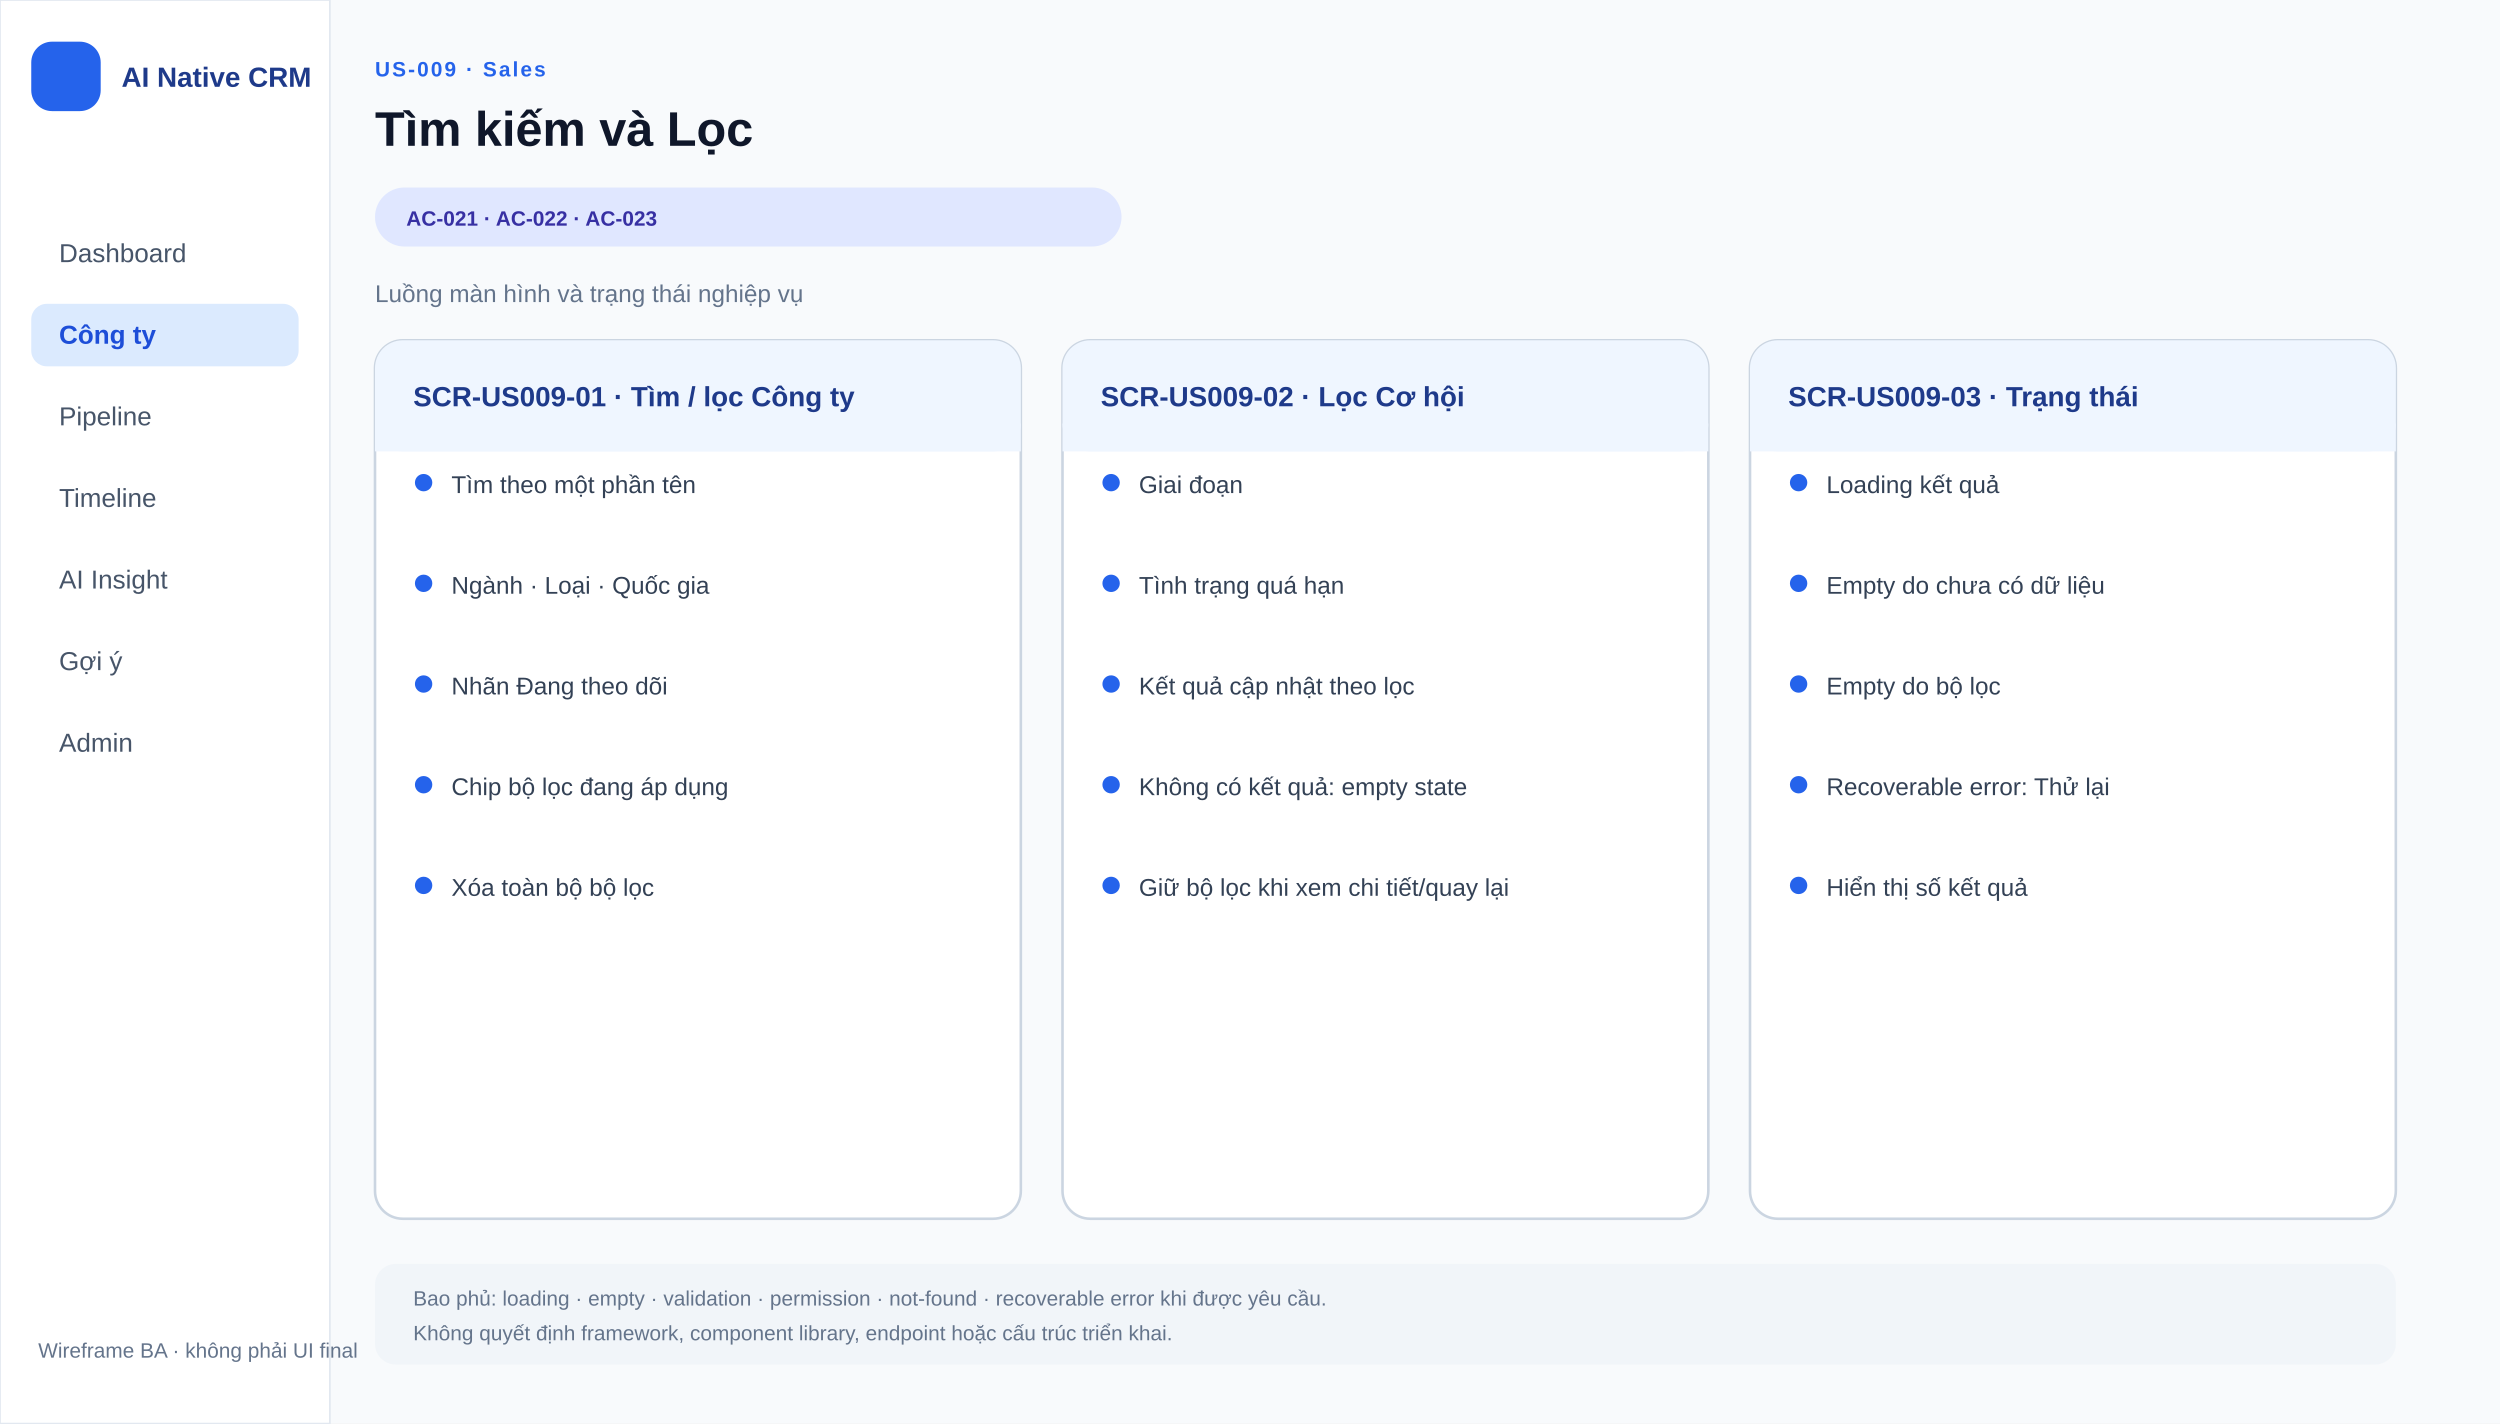
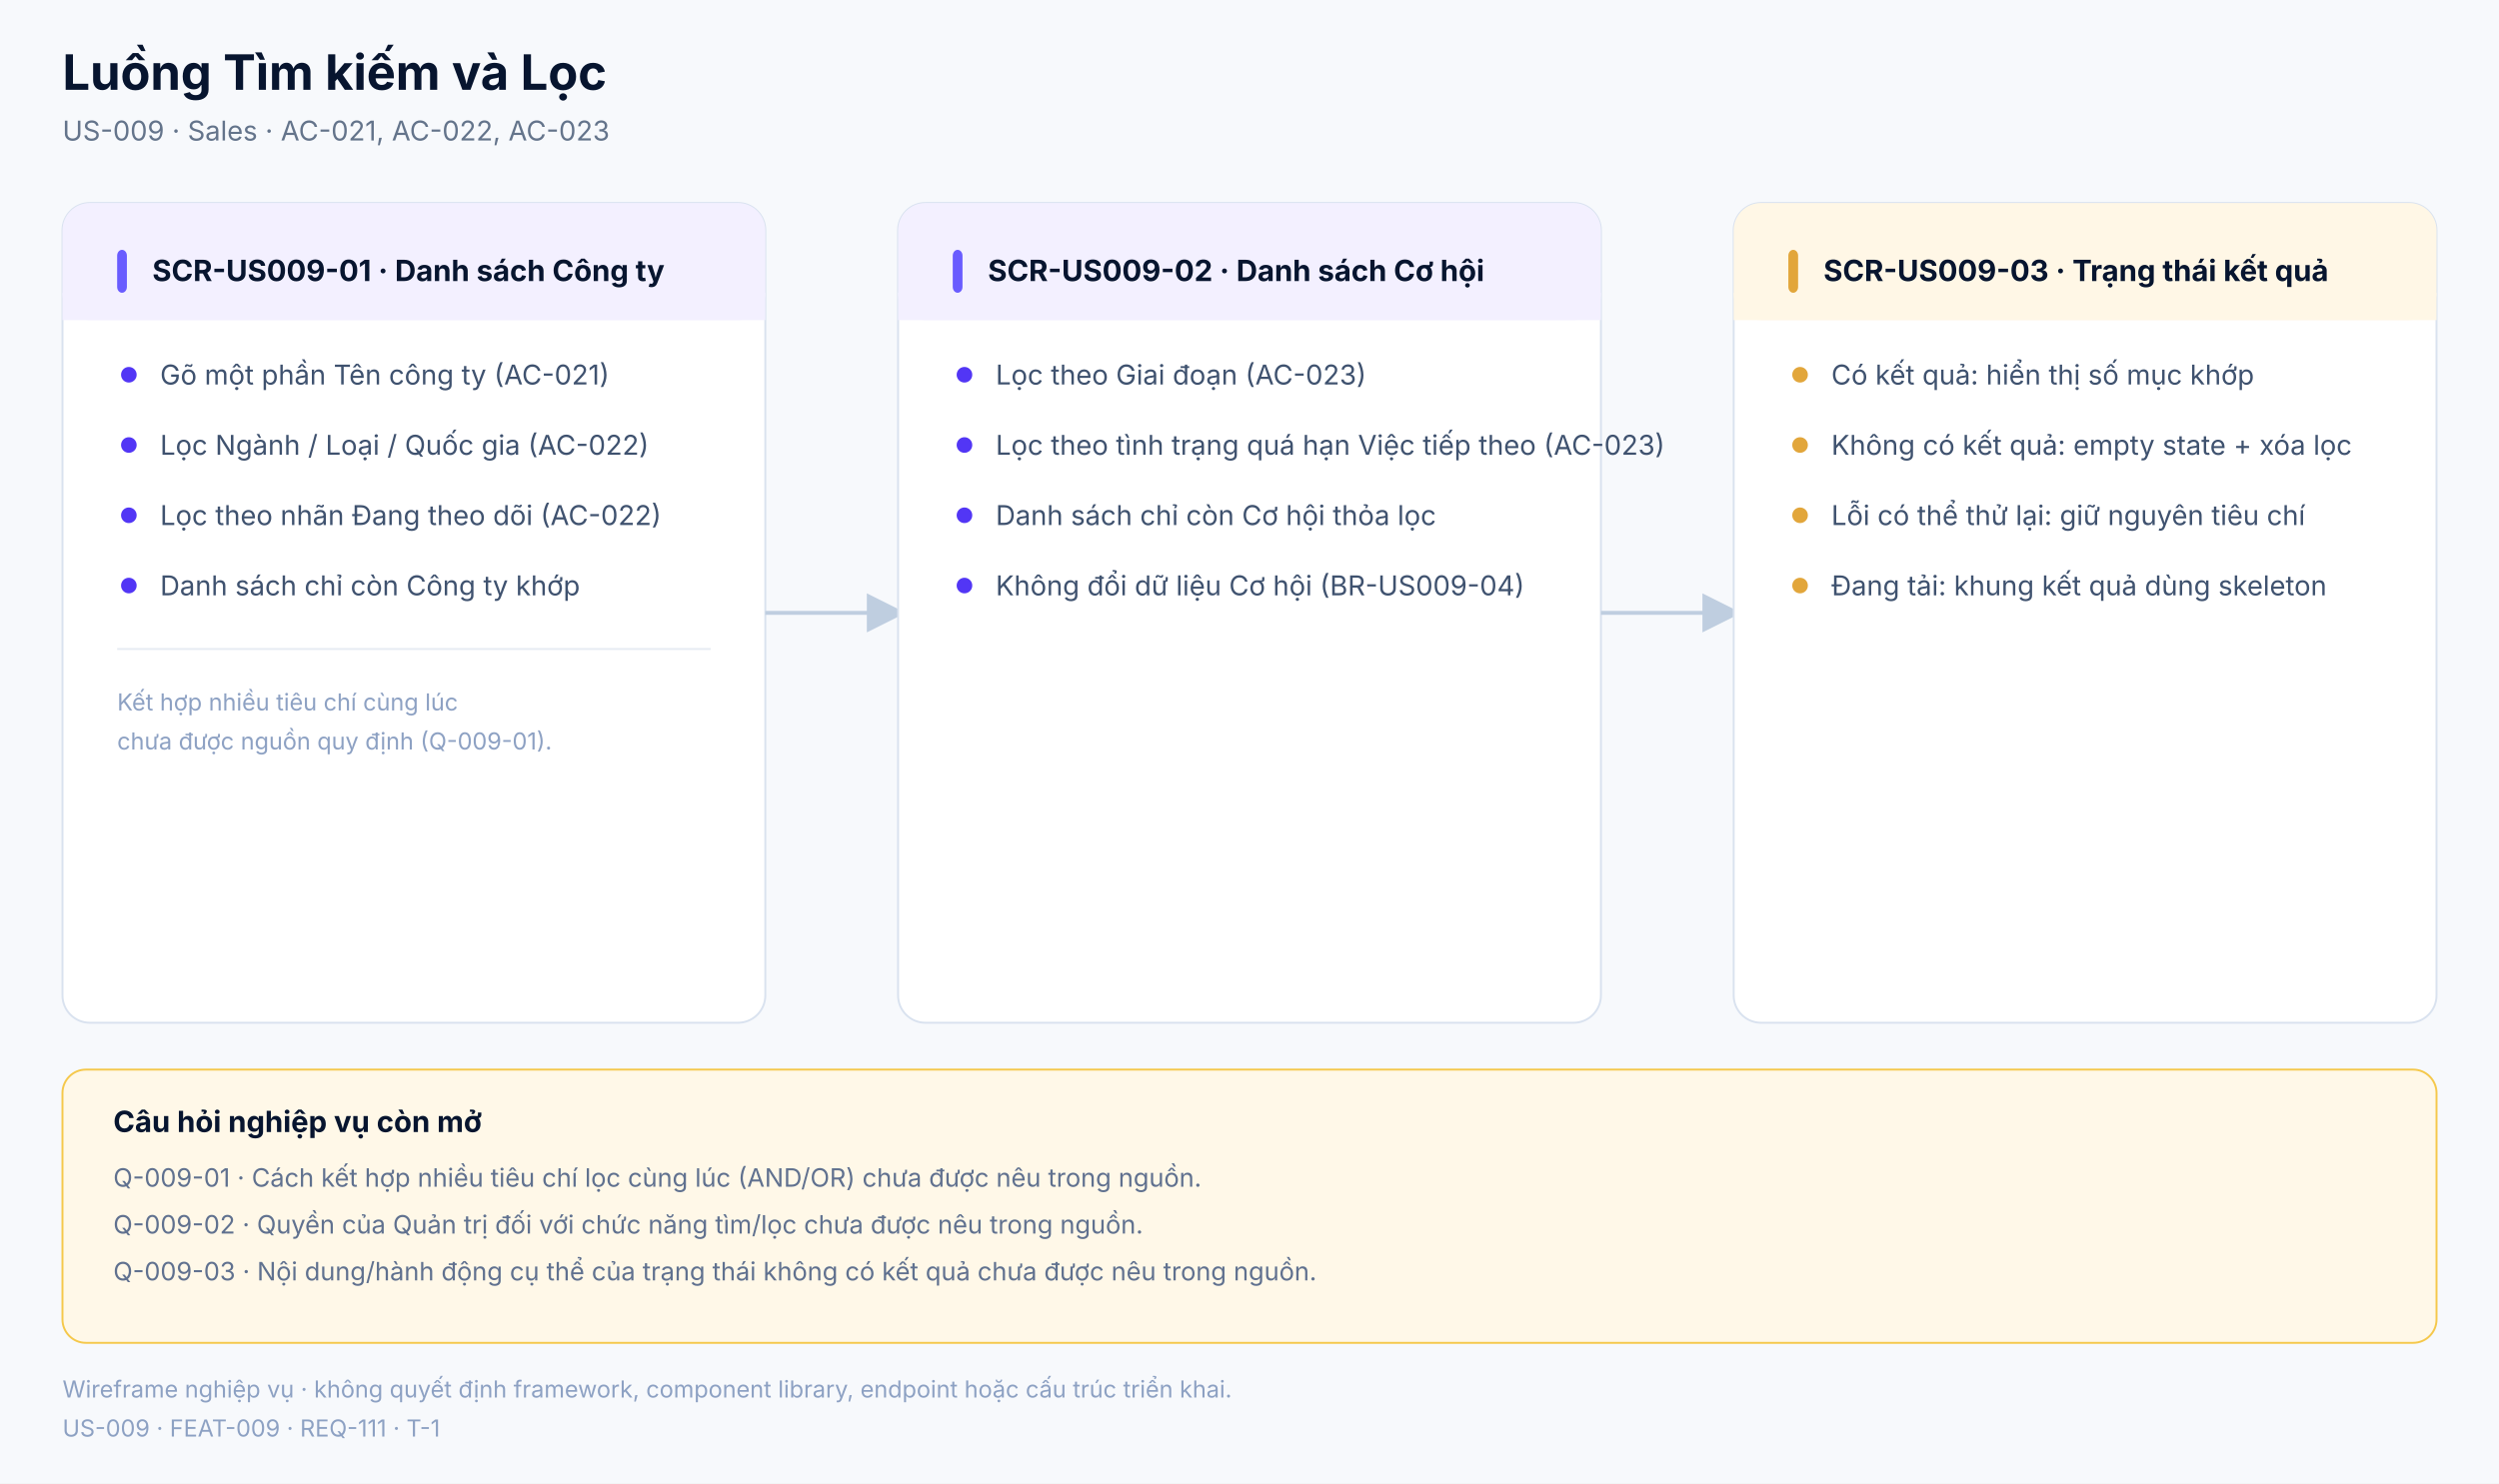
- <svg xmlns="http://www.w3.org/2000/svg" width="1440" height="820" viewBox="0 0 1440 820" role="img" aria-labelledby="title desc">
+ <svg xmlns="http://www.w3.org/2000/svg" width="1280" height="760" viewBox="0 0 1280 760" role="img" aria-labelledby="title desc">
+   <defs>
+     <marker id="arrow" markerWidth="10" markerHeight="10" refX="8" refY="5" orient="auto">
+       <path d="M0 0 L10 5 L0 10 z" fill="#bfcee0" />
+     </marker>
+   </defs>
  <style>
- .bg{fill:#F8FAFC}.sidebar{fill:#FFFFFF;stroke:#E2E8F0}.panel{fill:#FFFFFF;stroke:#CBD5E1;stroke-width:1.5}.nav{font:500 15px 'Segoe UI',Arial,sans-serif;fill:#475569}.active{fill:#1D4ED8;font-weight:700}.eyebrow{font:700 12px 'Segoe UI',Arial,sans-serif;fill:#2563EB;letter-spacing:1.2px}.h1{font:700 28px 'Segoe UI',Arial,sans-serif;fill:#0F172A}.meta{font:500 14px 'Segoe UI',Arial,sans-serif;fill:#64748B}.paneltitle{font:700 16px 'Segoe UI',Arial,sans-serif;fill:#1E3A8A}.body{font:500 14px 'Segoe UI',Arial,sans-serif;fill:#334155}.chip{fill:#E0E7FF}.chiptext{font:700 12px 'Segoe UI',Arial,sans-serif;fill:#3730A3}.note{font:500 12px 'Segoe UI',Arial,sans-serif;fill:#64748B}
- </style>
-   <rect width="1440" height="820" class="bg" />
-   <rect x="0" y="0" width="190" height="820" class="sidebar" />
-   <rect x="18" y="24" width="40" height="40" rx="12" fill="#2563EB" />
-   <text x="70" y="50" class="paneltitle">AI Native CRM</text>
-   <rect x="18" y="128" width="154" height="36" rx="9" fill="transparent" />
-   <text x="34" y="151" class="nav">Dashboard</text>
-   <rect x="18" y="175" width="154" height="36" rx="9" fill="#DBEAFE" />
-   <text x="34" y="198" class="nav active">Công ty</text>
-   <rect x="18" y="222" width="154" height="36" rx="9" fill="transparent" />
-   <text x="34" y="245" class="nav">Pipeline</text>
-   <rect x="18" y="269" width="154" height="36" rx="9" fill="transparent" />
-   <text x="34" y="292" class="nav">Timeline</text>
-   <rect x="18" y="316" width="154" height="36" rx="9" fill="transparent" />
-   <text x="34" y="339" class="nav">AI Insight</text>
-   <rect x="18" y="363" width="154" height="36" rx="9" fill="transparent" />
-   <text x="34" y="386" class="nav">Gợi ý</text>
-   <rect x="18" y="410" width="154" height="36" rx="9" fill="transparent" />
-   <text x="34" y="433" class="nav">Admin</text>
-   <text x="22" y="782" class="note">Wireframe BA · không phải UI final</text>
-   <text x="216" y="44" class="eyebrow">US-009 · Sales</text>
-   <text x="216" y="84" class="h1">Tìm kiếm và Lọc</text>
-   <rect x="216" y="108" width="430" height="34" rx="17" class="chip" />
-   <text x="234" y="130" class="chiptext">AC-021 · AC-022 · AC-023</text>
-   <text x="216" y="174" class="meta">Luồng màn hình và trạng thái nghiệp vụ</text>
-   <rect x="216" y="196" width="372" height="506" rx="16" class="panel" />
-   <rect x="216" y="196" width="372" height="64" rx="16" fill="#EFF6FF" />
-   <rect x="216" y="244" width="372" height="16" fill="#EFF6FF" />
-   <text x="238" y="234" class="paneltitle">SCR-US009-01 · Tìm / lọc Công ty</text>
-   <circle cx="244" cy="278" r="5" fill="#2563EB" />
-   <text x="260" y="284" class="body">Tìm theo một phần tên</text>
-   <circle cx="244" cy="336" r="5" fill="#2563EB" />
-   <text x="260" y="342" class="body">Ngành · Loại · Quốc gia</text>
-   <circle cx="244" cy="394" r="5" fill="#2563EB" />
-   <text x="260" y="400" class="body">Nhãn Đang theo dõi</text>
-   <circle cx="244" cy="452" r="5" fill="#2563EB" />
-   <text x="260" y="458" class="body">Chip bộ lọc đang áp dụng</text>
-   <circle cx="244" cy="510" r="5" fill="#2563EB" />
-   <text x="260" y="516" class="body">Xóa toàn bộ bộ lọc</text>
-   <rect x="612" y="196" width="372" height="506" rx="16" class="panel" />
-   <rect x="612" y="196" width="372" height="64" rx="16" fill="#EFF6FF" />
-   <rect x="612" y="244" width="372" height="16" fill="#EFF6FF" />
-   <text x="634" y="234" class="paneltitle">SCR-US009-02 · Lọc Cơ hội</text>
-   <circle cx="640" cy="278" r="5" fill="#2563EB" />
-   <text x="656" y="284" class="body">Giai đoạn</text>
-   <circle cx="640" cy="336" r="5" fill="#2563EB" />
-   <text x="656" y="342" class="body">Tình trạng quá hạn</text>
-   <circle cx="640" cy="394" r="5" fill="#2563EB" />
-   <text x="656" y="400" class="body">Kết quả cập nhật theo lọc</text>
-   <circle cx="640" cy="452" r="5" fill="#2563EB" />
-   <text x="656" y="458" class="body">Không có kết quả: empty state</text>
-   <circle cx="640" cy="510" r="5" fill="#2563EB" />
-   <text x="656" y="516" class="body">Giữ bộ lọc khi xem chi tiết/quay lại</text>
-   <rect x="1008" y="196" width="372" height="506" rx="16" class="panel" />
-   <rect x="1008" y="196" width="372" height="64" rx="16" fill="#EFF6FF" />
-   <rect x="1008" y="244" width="372" height="16" fill="#EFF6FF" />
-   <text x="1030" y="234" class="paneltitle">SCR-US009-03 · Trạng thái</text>
-   <circle cx="1036" cy="278" r="5" fill="#2563EB" />
-   <text x="1052" y="284" class="body">Loading kết quả</text>
-   <circle cx="1036" cy="336" r="5" fill="#2563EB" />
-   <text x="1052" y="342" class="body">Empty do chưa có dữ liệu</text>
-   <circle cx="1036" cy="394" r="5" fill="#2563EB" />
-   <text x="1052" y="400" class="body">Empty do bộ lọc</text>
-   <circle cx="1036" cy="452" r="5" fill="#2563EB" />
-   <text x="1052" y="458" class="body">Recoverable error: Thử lại</text>
-   <circle cx="1036" cy="510" r="5" fill="#2563EB" />
-   <text x="1052" y="516" class="body">Hiển thị số kết quả</text>
-   <rect x="216" y="728" width="1164" height="58" rx="12" fill="#F1F5F9" />
-   <text x="238" y="752" class="note">Bao phủ: loading · empty · validation · permission · not-found · recoverable error khi được yêu cầu.</text>
-   <text x="238" y="772" class="note">Không quyết định framework, component library, endpoint hoặc cấu trúc triển khai.</text>
+     .bg{fill:#f7f9fc}.card{fill:#fff;stroke:#d9e2ef}.h1{font:700 25px Inter,'Segoe UI',Arial,sans-serif;fill:#07152f}.sub{font:400 14px Inter,'Segoe UI',Arial,sans-serif;fill:#64748b}.section{font:700 15px Inter,'Segoe UI',Arial,sans-serif;fill:#07152f}.body{font:400 14px Inter,'Segoe UI',Arial,sans-serif;fill:#3f526f}.hint{font:400 12px Inter,'Segoe UI',Arial,sans-serif;fill:#8da1c3}.note{font:400 13px Inter,'Segoe UI',Arial,sans-serif;fill:#60718f}.arrow{stroke:#bfcee0;stroke-width:2;fill:none}
+   </style>
+   <rect width="1280" height="760" class="bg" />
+   <text x="32" y="46" class="h1">Luồng Tìm kiếm và Lọc</text>
+   <text x="32" y="72" class="sub">US-009 · Sales · AC-021, AC-022, AC-023</text>
+   <rect x="32" y="104" width="360" height="420" rx="14" class="card" />
+   <rect x="32" y="104" width="360" height="60" rx="14" fill="#f3f0ff" />
+   <rect x="32" y="150" width="360" height="14" fill="#f3f0ff" />
+   <rect x="60" y="128" width="5" height="22" rx="3" fill="#695cff" />
+   <text x="78" y="144" class="section">SCR-US009-01 · Danh sách Công ty</text>
+   <circle cx="66" cy="192" r="4" fill="#5236f5" />
+   <text x="82" y="197" class="body">Gõ một phần Tên công ty (AC-021)</text>
+   <circle cx="66" cy="228" r="4" fill="#5236f5" />
+   <text x="82" y="233" class="body">Lọc Ngành / Loại / Quốc gia (AC-022)</text>
+   <circle cx="66" cy="264" r="4" fill="#5236f5" />
+   <text x="82" y="269" class="body">Lọc theo nhãn Đang theo dõi (AC-022)</text>
+   <circle cx="66" cy="300" r="4" fill="#5236f5" />
+   <text x="82" y="305" class="body">Danh sách chỉ còn Công ty khớp</text>
+   <rect x="60" y="332" width="304" height="1" fill="#e6ebf2" />
+   <text x="60" y="364" class="hint">Kết hợp nhiều tiêu chí cùng lúc</text>
+   <text x="60" y="384" class="hint">chưa được nguồn quy định (Q-009-01).</text>
+   <path d="M392 314 H460" class="arrow" marker-end="url(#arrow)" />
+   <rect x="460" y="104" width="360" height="420" rx="14" class="card" />
+   <rect x="460" y="104" width="360" height="60" rx="14" fill="#f3f0ff" />
+   <rect x="460" y="150" width="360" height="14" fill="#f3f0ff" />
+   <rect x="488" y="128" width="5" height="22" rx="3" fill="#695cff" />
+   <text x="506" y="144" class="section">SCR-US009-02 · Danh sách Cơ hội</text>
+   <circle cx="494" cy="192" r="4" fill="#5236f5" />
+   <text x="510" y="197" class="body">Lọc theo Giai đoạn (AC-023)</text>
+   <circle cx="494" cy="228" r="4" fill="#5236f5" />
+   <text x="510" y="233" class="body">Lọc theo tình trạng quá hạn Việc tiếp theo (AC-023)</text>
+   <circle cx="494" cy="264" r="4" fill="#5236f5" />
+   <text x="510" y="269" class="body">Danh sách chỉ còn Cơ hội thỏa lọc</text>
+   <circle cx="494" cy="300" r="4" fill="#5236f5" />
+   <text x="510" y="305" class="body">Không đổi dữ liệu Cơ hội (BR-US009-04)</text>
+   <path d="M820 314 H888" class="arrow" marker-end="url(#arrow)" />
+   <rect x="888" y="104" width="360" height="420" rx="14" class="card" />
+   <rect x="888" y="104" width="360" height="60" rx="14" fill="#fff7e6" />
+   <rect x="888" y="150" width="360" height="14" fill="#fff7e6" />
+   <rect x="916" y="128" width="5" height="22" rx="3" fill="#e2a63b" />
+   <text x="934" y="144" class="section">SCR-US009-03 · Trạng thái kết quả</text>
+   <circle cx="922" cy="192" r="4" fill="#e2a63b" />
+   <text x="938" y="197" class="body">Có kết quả: hiển thị số mục khớp</text>
+   <circle cx="922" cy="228" r="4" fill="#e2a63b" />
+   <text x="938" y="233" class="body">Không có kết quả: empty state + xóa lọc</text>
+   <circle cx="922" cy="264" r="4" fill="#e2a63b" />
+   <text x="938" y="269" class="body">Lỗi có thể thử lại: giữ nguyên tiêu chí</text>
+   <circle cx="922" cy="300" r="4" fill="#e2a63b" />
+   <text x="938" y="305" class="body">Đang tải: khung kết quả dùng skeleton</text>
+   <rect x="32" y="548" width="1216" height="140" rx="12" fill="#fff8e8" stroke="#f5c84b" />
+   <text x="58" y="580" class="section" fill="#9a5a00">Câu hỏi nghiệp vụ còn mở</text>
+   <text x="58" y="608" class="note">Q-009-01 · Cách kết hợp nhiều tiêu chí lọc cùng lúc (AND/OR) chưa được nêu trong nguồn.</text>
+   <text x="58" y="632" class="note">Q-009-02 · Quyền của Quản trị đối với chức năng tìm/lọc chưa được nêu trong nguồn.</text>
+   <text x="58" y="656" class="note">Q-009-03 · Nội dung/hành động cụ thể của trạng thái không có kết quả chưa được nêu trong nguồn.</text>
+   <text x="32" y="716" class="hint">Wireframe nghiệp vụ · không quyết định framework, component library, endpoint hoặc cấu trúc triển khai.</text>
+   <text x="32" y="736" class="hint">US-009 · FEAT-009 · REQ-111 · T-1</text>
</svg>
